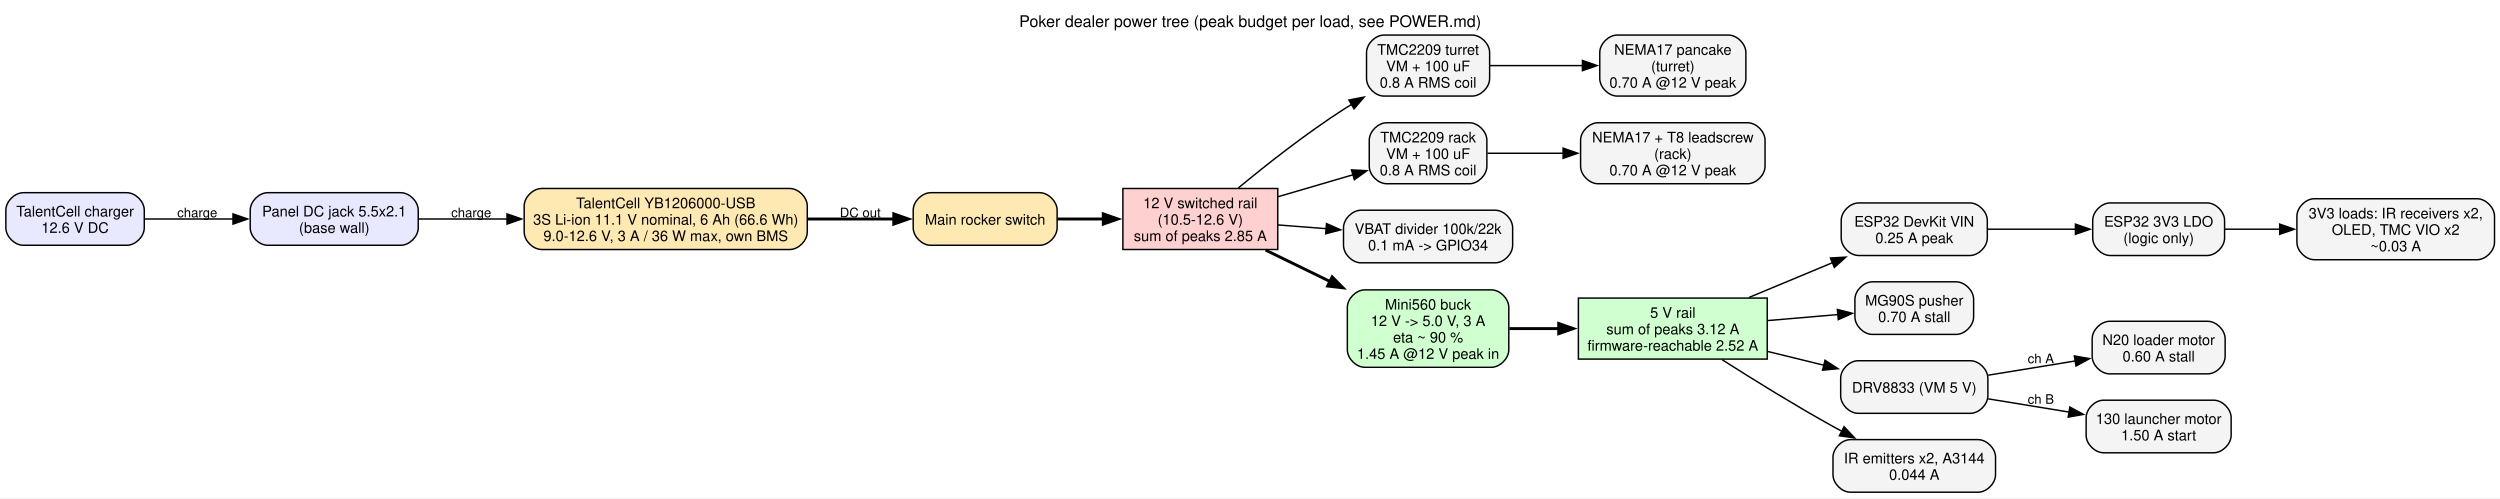
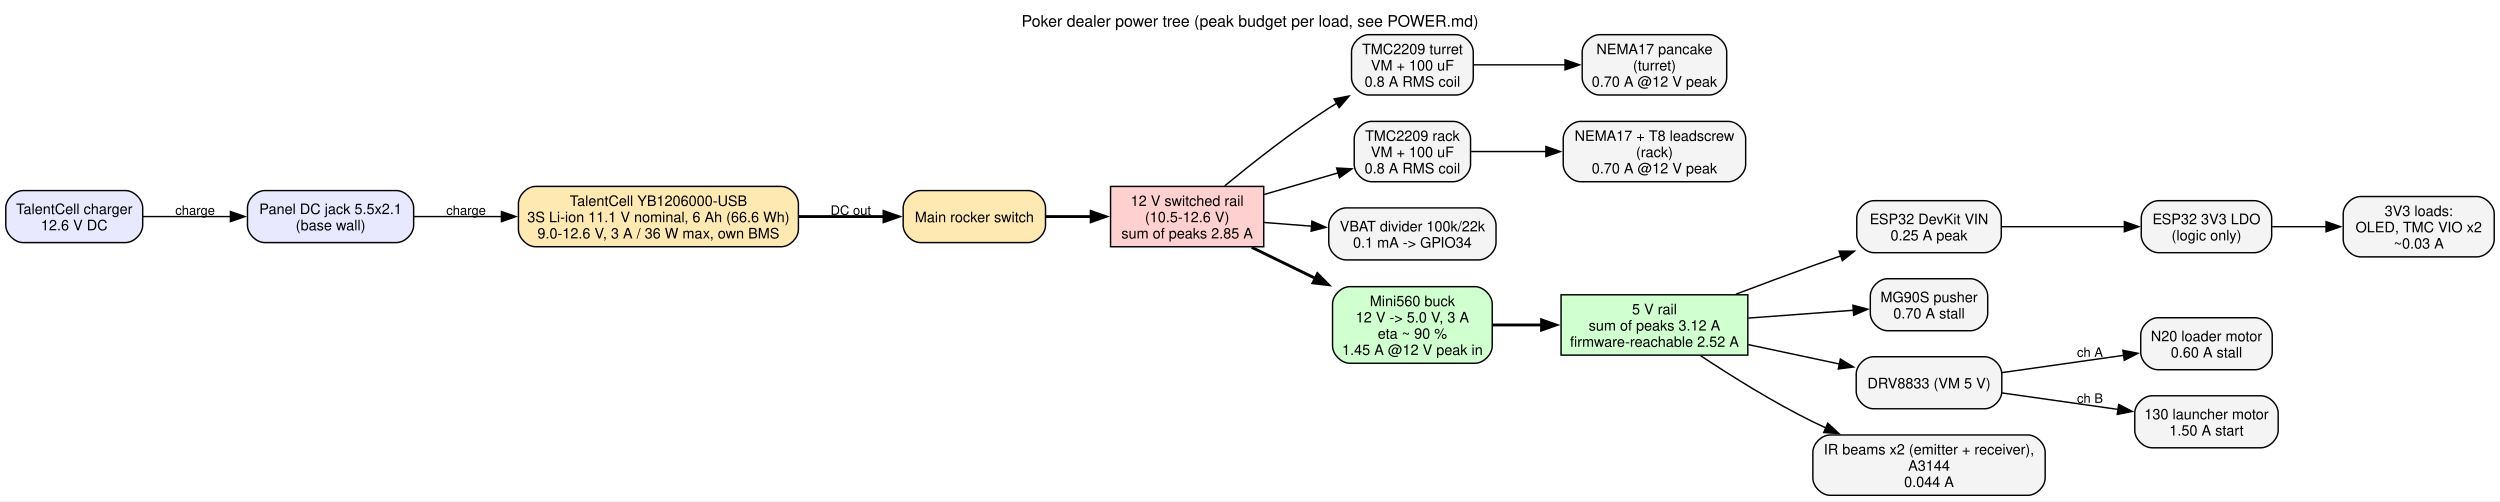
- <svg xmlns="http://www.w3.org/2000/svg" width="1711pt" height="341pt" viewBox="0.00 0.00 1711.00 341.00">
-   <g id="graph0" class="graph" transform="scale(1 1) rotate(0) translate(4 336.88)">
-     <polygon fill="white" stroke="none" points="-4,4 -4,-336.88 1707.25,-336.88 1707.25,4 -4,4" />
-     <text xml:space="preserve" text-anchor="middle" x="851.62" y="-318.43" font-family="Helvetica,sans-Serif" font-size="11.00">Poker dealer power tree (peak budget per load, see POWER.md)</text>
+ <svg xmlns="http://www.w3.org/2000/svg" width="1730pt" height="347pt" viewBox="0.00 0.00 1730.00 347.00">
+   <g id="graph0" class="graph" transform="scale(1 1) rotate(0) translate(4 342.75)">
+     <polygon fill="white" stroke="none" points="-4,4 -4,-342.75 1726,-342.75 1726,4 -4,4" />
+     <text xml:space="preserve" text-anchor="middle" x="861" y="-324.3" font-family="Helvetica,sans-Serif" font-size="11.00">Poker dealer power tree (peak budget per load, see POWER.md)</text>
    <g id="node1" class="node">
-       <path fill="#e8e8ff" stroke="black" d="M82.75,-205C82.75,-205 12,-205 12,-205 6,-205 0,-199 0,-193 0,-193 0,-181 0,-181 0,-175 6,-169 12,-169 12,-169 82.75,-169 82.75,-169 88.75,-169 94.75,-175 94.75,-181 94.75,-181 94.75,-193 94.75,-193 94.75,-199 88.75,-205 82.75,-205" />
-       <text xml:space="preserve" text-anchor="middle" x="47.38" y="-188.75" font-family="Helvetica,sans-Serif" font-size="10.00">TalentCell charger</text>
-       <text xml:space="preserve" text-anchor="middle" x="47.38" y="-177.5" font-family="Helvetica,sans-Serif" font-size="10.00">12.6 V DC</text>
+       <path fill="#e8e8ff" stroke="black" d="M82.75,-210.88C82.75,-210.88 12,-210.88 12,-210.88 6,-210.88 0,-204.88 0,-198.88 0,-198.88 0,-186.88 0,-186.88 0,-180.88 6,-174.88 12,-174.88 12,-174.88 82.75,-174.88 82.75,-174.88 88.75,-174.88 94.75,-180.88 94.75,-186.88 94.75,-186.88 94.75,-198.88 94.75,-198.88 94.75,-204.88 88.75,-210.88 82.75,-210.88" />
+       <text xml:space="preserve" text-anchor="middle" x="47.38" y="-194.62" font-family="Helvetica,sans-Serif" font-size="10.00">TalentCell charger</text>
+       <text xml:space="preserve" text-anchor="middle" x="47.38" y="-183.38" font-family="Helvetica,sans-Serif" font-size="10.00">12.6 V DC</text>
    </g>
    <g id="node2" class="node">
-       <path fill="#e8e8ff" stroke="black" d="M270.25,-205C270.25,-205 179.25,-205 179.25,-205 173.25,-205 167.25,-199 167.25,-193 167.25,-193 167.25,-181 167.25,-181 167.25,-175 173.25,-169 179.25,-169 179.25,-169 270.25,-169 270.25,-169 276.25,-169 282.25,-175 282.25,-181 282.25,-181 282.25,-193 282.25,-193 282.25,-199 276.25,-205 270.25,-205" />
-       <text xml:space="preserve" text-anchor="middle" x="224.75" y="-188.75" font-family="Helvetica,sans-Serif" font-size="10.00">Panel DC jack 5.5x2.1</text>
-       <text xml:space="preserve" text-anchor="middle" x="224.75" y="-177.5" font-family="Helvetica,sans-Serif" font-size="10.00">(base wall)</text>
+       <path fill="#e8e8ff" stroke="black" d="M270.25,-210.88C270.25,-210.88 179.25,-210.88 179.25,-210.88 173.25,-210.88 167.25,-204.88 167.25,-198.88 167.25,-198.88 167.25,-186.88 167.25,-186.88 167.25,-180.88 173.25,-174.88 179.25,-174.88 179.25,-174.88 270.25,-174.88 270.25,-174.88 276.25,-174.88 282.25,-180.88 282.25,-186.88 282.25,-186.88 282.25,-198.88 282.25,-198.88 282.25,-204.88 276.25,-210.88 270.25,-210.88" />
+       <text xml:space="preserve" text-anchor="middle" x="224.75" y="-194.62" font-family="Helvetica,sans-Serif" font-size="10.00">Panel DC jack 5.5x2.1</text>
+       <text xml:space="preserve" text-anchor="middle" x="224.75" y="-183.38" font-family="Helvetica,sans-Serif" font-size="10.00">(base wall)</text>
    </g>
    <g id="edge1" class="edge">
-       <path fill="none" stroke="black" d="M94.91,-187C113.49,-187 135.26,-187 155.56,-187" />
-       <polygon fill="black" stroke="black" points="155.46,-190.5 165.46,-187 155.46,-183.5 155.46,-190.5" />
-       <text xml:space="preserve" text-anchor="middle" x="131" y="-188.2" font-family="Helvetica,sans-Serif" font-size="9.00">charge</text>
+       <path fill="none" stroke="black" d="M94.91,-192.88C113.49,-192.88 135.26,-192.88 155.56,-192.88" />
+       <polygon fill="black" stroke="black" points="155.46,-196.38 165.46,-192.88 155.46,-189.38 155.46,-196.38" />
+       <text xml:space="preserve" text-anchor="middle" x="131" y="-194.07" font-family="Helvetica,sans-Serif" font-size="9.00">charge</text>
    </g>
    <g id="node3" class="node">
-       <path fill="#ffe9b3" stroke="black" d="M536.5,-207.88C536.5,-207.88 366.75,-207.88 366.75,-207.88 360.75,-207.88 354.75,-201.88 354.75,-195.88 354.75,-195.88 354.75,-178.12 354.75,-178.12 354.75,-172.12 360.75,-166.12 366.75,-166.12 366.75,-166.12 536.5,-166.12 536.5,-166.12 542.5,-166.12 548.5,-172.12 548.5,-178.12 548.5,-178.12 548.5,-195.88 548.5,-195.88 548.5,-201.88 542.5,-207.88 536.5,-207.88" />
-       <text xml:space="preserve" text-anchor="middle" x="451.62" y="-194.38" font-family="Helvetica,sans-Serif" font-size="10.00">TalentCell YB1206000-USB</text>
-       <text xml:space="preserve" text-anchor="middle" x="451.62" y="-183.12" font-family="Helvetica,sans-Serif" font-size="10.00">3S Li-ion 11.1 V nominal, 6 Ah (66.6 Wh)</text>
-       <text xml:space="preserve" text-anchor="middle" x="451.62" y="-171.88" font-family="Helvetica,sans-Serif" font-size="10.00">9.0-12.6 V, 3 A / 36 W max, own BMS</text>
+       <path fill="#ffe9b3" stroke="black" d="M536.5,-213.75C536.5,-213.75 366.75,-213.75 366.75,-213.75 360.75,-213.75 354.75,-207.75 354.75,-201.75 354.75,-201.75 354.75,-184 354.75,-184 354.75,-178 360.75,-172 366.75,-172 366.75,-172 536.5,-172 536.5,-172 542.5,-172 548.5,-178 548.5,-184 548.5,-184 548.5,-201.75 548.5,-201.75 548.5,-207.75 542.5,-213.75 536.5,-213.75" />
+       <text xml:space="preserve" text-anchor="middle" x="451.62" y="-200.25" font-family="Helvetica,sans-Serif" font-size="10.00">TalentCell YB1206000-USB</text>
+       <text xml:space="preserve" text-anchor="middle" x="451.62" y="-189" font-family="Helvetica,sans-Serif" font-size="10.00">3S Li-ion 11.1 V nominal, 6 Ah (66.6 Wh)</text>
+       <text xml:space="preserve" text-anchor="middle" x="451.62" y="-177.75" font-family="Helvetica,sans-Serif" font-size="10.00">9.0-12.6 V, 3 A / 36 W max, own BMS</text>
    </g>
    <g id="edge2" class="edge">
-       <path fill="none" stroke="black" d="M282.5,-187C301.02,-187 322.25,-187 343.25,-187" />
-       <polygon fill="black" stroke="black" points="343.01,-190.5 353.01,-187 343.01,-183.5 343.01,-190.5" />
-       <text xml:space="preserve" text-anchor="middle" x="318.5" y="-188.2" font-family="Helvetica,sans-Serif" font-size="9.00">charge</text>
+       <path fill="none" stroke="black" d="M282.5,-192.88C301.02,-192.88 322.25,-192.88 343.25,-192.88" />
+       <polygon fill="black" stroke="black" points="343.01,-196.38 353.01,-192.88 343.01,-189.38 343.01,-196.38" />
+       <text xml:space="preserve" text-anchor="middle" x="318.5" y="-194.07" font-family="Helvetica,sans-Serif" font-size="9.00">charge</text>
    </g>
    <g id="node4" class="node">
-       <path fill="#ffe9b3" stroke="black" d="M707.5,-205C707.5,-205 633,-205 633,-205 627,-205 621,-199 621,-193 621,-193 621,-181 621,-181 621,-175 627,-169 633,-169 633,-169 707.5,-169 707.5,-169 713.5,-169 719.5,-175 719.5,-181 719.5,-181 719.5,-193 719.5,-193 719.5,-199 713.5,-205 707.5,-205" />
-       <text xml:space="preserve" text-anchor="middle" x="670.25" y="-183.12" font-family="Helvetica,sans-Serif" font-size="10.00">Main rocker switch</text>
+       <path fill="#ffe9b3" stroke="black" d="M707.5,-210.88C707.5,-210.88 633,-210.88 633,-210.88 627,-210.88 621,-204.88 621,-198.88 621,-198.88 621,-186.88 621,-186.88 621,-180.88 627,-174.88 633,-174.88 633,-174.88 707.5,-174.88 707.5,-174.88 713.5,-174.88 719.5,-180.88 719.5,-186.88 719.5,-186.88 719.5,-198.88 719.5,-198.88 719.5,-204.88 713.5,-210.88 707.5,-210.88" />
+       <text xml:space="preserve" text-anchor="middle" x="670.25" y="-189" font-family="Helvetica,sans-Serif" font-size="10.00">Main rocker switch</text>
    </g>
    <g id="edge3" class="edge">
-       <path fill="none" stroke="black" stroke-width="2" d="M548.9,-187C568.91,-187 589.46,-187 607.8,-187" />
-       <polygon fill="black" stroke="black" stroke-width="2" points="607.7,-190.5 617.7,-187 607.7,-183.5 607.7,-190.5" />
-       <text xml:space="preserve" text-anchor="middle" x="584.75" y="-188.2" font-family="Helvetica,sans-Serif" font-size="9.00">DC out</text>
+       <path fill="none" stroke="black" stroke-width="2" d="M548.9,-192.88C568.91,-192.88 589.46,-192.88 607.8,-192.88" />
+       <polygon fill="black" stroke="black" stroke-width="2" points="607.7,-196.38 617.7,-192.88 607.7,-189.38 607.7,-196.38" />
+       <text xml:space="preserve" text-anchor="middle" x="584.75" y="-194.07" font-family="Helvetica,sans-Serif" font-size="9.00">DC out</text>
    </g>
    <g id="node5" class="node">
-       <polygon fill="#ffd0d0" stroke="black" points="870.5,-207.88 764.5,-207.88 764.5,-166.12 870.5,-166.12 870.5,-207.88" />
-       <text xml:space="preserve" text-anchor="middle" x="817.5" y="-194.38" font-family="Helvetica,sans-Serif" font-size="10.00">12 V switched rail</text>
-       <text xml:space="preserve" text-anchor="middle" x="817.5" y="-183.12" font-family="Helvetica,sans-Serif" font-size="10.00">(10.5-12.6 V)</text>
-       <text xml:space="preserve" text-anchor="middle" x="817.5" y="-171.88" font-family="Helvetica,sans-Serif" font-size="10.00">sum of peaks 2.85 A</text>
+       <polygon fill="#ffd0d0" stroke="black" points="870.5,-213.75 764.5,-213.75 764.5,-172 870.5,-172 870.5,-213.75" />
+       <text xml:space="preserve" text-anchor="middle" x="817.5" y="-200.25" font-family="Helvetica,sans-Serif" font-size="10.00">12 V switched rail</text>
+       <text xml:space="preserve" text-anchor="middle" x="817.5" y="-189" font-family="Helvetica,sans-Serif" font-size="10.00">(10.5-12.6 V)</text>
+       <text xml:space="preserve" text-anchor="middle" x="817.5" y="-177.75" font-family="Helvetica,sans-Serif" font-size="10.00">sum of peaks 2.85 A</text>
    </g>
    <g id="edge4" class="edge">
-       <path fill="none" stroke="black" stroke-width="2" d="M719.62,-187C729.77,-187 740.63,-187 751.28,-187" />
-       <polygon fill="black" stroke="black" stroke-width="2" points="751.07,-190.5 761.07,-187 751.07,-183.5 751.07,-190.5" />
+       <path fill="none" stroke="black" stroke-width="2" d="M719.62,-192.88C729.77,-192.88 740.63,-192.88 751.28,-192.88" />
+       <polygon fill="black" stroke="black" stroke-width="2" points="751.07,-196.38 761.07,-192.88 751.07,-189.38 751.07,-196.38" />
    </g>
    <g id="node6" class="node">
-       <path fill="#f4f4f4" stroke="black" d="M1003.5,-312.88C1003.5,-312.88 943.25,-312.88 943.25,-312.88 937.25,-312.88 931.25,-306.88 931.25,-300.88 931.25,-300.88 931.25,-283.12 931.25,-283.12 931.25,-277.12 937.25,-271.12 943.25,-271.12 943.25,-271.12 1003.5,-271.12 1003.5,-271.12 1009.5,-271.12 1015.5,-277.12 1015.5,-283.12 1015.5,-283.12 1015.5,-300.88 1015.5,-300.88 1015.5,-306.88 1009.5,-312.88 1003.5,-312.88" />
-       <text xml:space="preserve" text-anchor="middle" x="973.38" y="-299.38" font-family="Helvetica,sans-Serif" font-size="10.00">TMC2209 turret</text>
-       <text xml:space="preserve" text-anchor="middle" x="973.38" y="-288.12" font-family="Helvetica,sans-Serif" font-size="10.00">VM + 100 uF</text>
-       <text xml:space="preserve" text-anchor="middle" x="973.38" y="-276.88" font-family="Helvetica,sans-Serif" font-size="10.00">0.8 A RMS coil</text>
+       <path fill="#f4f4f4" stroke="black" d="M1003.5,-318.75C1003.5,-318.75 943.25,-318.75 943.25,-318.75 937.25,-318.75 931.25,-312.75 931.25,-306.75 931.25,-306.75 931.25,-289 931.25,-289 931.25,-283 937.25,-277 943.25,-277 943.25,-277 1003.5,-277 1003.5,-277 1009.5,-277 1015.5,-283 1015.5,-289 1015.5,-289 1015.5,-306.75 1015.5,-306.75 1015.5,-312.75 1009.5,-318.75 1003.5,-318.75" />
+       <text xml:space="preserve" text-anchor="middle" x="973.38" y="-305.25" font-family="Helvetica,sans-Serif" font-size="10.00">TMC2209 turret</text>
+       <text xml:space="preserve" text-anchor="middle" x="973.38" y="-294" font-family="Helvetica,sans-Serif" font-size="10.00">VM + 100 uF</text>
+       <text xml:space="preserve" text-anchor="middle" x="973.38" y="-282.75" font-family="Helvetica,sans-Serif" font-size="10.00">0.8 A RMS coil</text>
    </g>
    <g id="edge5" class="edge">
-       <path fill="none" stroke="black" d="M843.55,-208.31C862.63,-224.06 889.9,-245.53 915.5,-262 917.33,-263.18 919.21,-264.35 921.13,-265.51" />
-       <polygon fill="black" stroke="black" points="919.18,-268.43 929.58,-270.43 922.7,-262.38 919.18,-268.43" />
+       <path fill="none" stroke="black" d="M843.55,-214.19C862.63,-229.93 889.9,-251.4 915.5,-267.88 917.33,-269.05 919.21,-270.23 921.13,-271.39" />
+       <polygon fill="black" stroke="black" points="919.18,-274.3 929.58,-276.31 922.7,-268.25 919.18,-274.3" />
    </g>
    <g id="node7" class="node">
-       <path fill="#f4f4f4" stroke="black" d="M1001.62,-252.88C1001.62,-252.88 945.12,-252.88 945.12,-252.88 939.12,-252.88 933.12,-246.88 933.12,-240.88 933.12,-240.88 933.12,-223.12 933.12,-223.12 933.12,-217.12 939.12,-211.12 945.12,-211.12 945.12,-211.12 1001.62,-211.12 1001.62,-211.12 1007.62,-211.12 1013.62,-217.12 1013.62,-223.12 1013.62,-223.12 1013.62,-240.88 1013.62,-240.88 1013.62,-246.88 1007.62,-252.88 1001.62,-252.88" />
-       <text xml:space="preserve" text-anchor="middle" x="973.38" y="-239.38" font-family="Helvetica,sans-Serif" font-size="10.00">TMC2209 rack</text>
-       <text xml:space="preserve" text-anchor="middle" x="973.38" y="-228.12" font-family="Helvetica,sans-Serif" font-size="10.00">VM + 100 uF</text>
-       <text xml:space="preserve" text-anchor="middle" x="973.38" y="-216.88" font-family="Helvetica,sans-Serif" font-size="10.00">0.8 A RMS coil</text>
+       <path fill="#f4f4f4" stroke="black" d="M1001.62,-258.75C1001.62,-258.75 945.12,-258.75 945.12,-258.75 939.12,-258.75 933.12,-252.75 933.12,-246.75 933.12,-246.75 933.12,-229 933.12,-229 933.12,-223 939.12,-217 945.12,-217 945.12,-217 1001.62,-217 1001.62,-217 1007.62,-217 1013.62,-223 1013.62,-229 1013.62,-229 1013.62,-246.75 1013.62,-246.75 1013.62,-252.75 1007.62,-258.75 1001.62,-258.75" />
+       <text xml:space="preserve" text-anchor="middle" x="973.38" y="-245.25" font-family="Helvetica,sans-Serif" font-size="10.00">TMC2209 rack</text>
+       <text xml:space="preserve" text-anchor="middle" x="973.38" y="-234" font-family="Helvetica,sans-Serif" font-size="10.00">VM + 100 uF</text>
+       <text xml:space="preserve" text-anchor="middle" x="973.38" y="-222.75" font-family="Helvetica,sans-Serif" font-size="10.00">0.8 A RMS coil</text>
    </g>
    <g id="edge6" class="edge">
-       <path fill="none" stroke="black" d="M870.6,-202.23C887.33,-207.13 905.82,-212.54 922.4,-217.39" />
-       <polygon fill="black" stroke="black" points="920.95,-220.61 931.53,-220.06 922.92,-213.89 920.95,-220.61" />
+       <path fill="none" stroke="black" d="M870.6,-208.11C887.33,-213 905.82,-218.41 922.4,-223.26" />
+       <polygon fill="black" stroke="black" points="920.95,-226.48 931.53,-225.93 922.92,-219.76 920.95,-226.48" />
    </g>
    <g id="node10" class="node">
-       <path fill="#f4f4f4" stroke="black" d="M1019.25,-193C1019.25,-193 927.5,-193 927.5,-193 921.5,-193 915.5,-187 915.5,-181 915.5,-181 915.5,-169 915.5,-169 915.5,-163 921.5,-157 927.5,-157 927.5,-157 1019.25,-157 1019.25,-157 1025.25,-157 1031.25,-163 1031.25,-169 1031.25,-169 1031.25,-181 1031.25,-181 1031.25,-187 1025.25,-193 1019.25,-193" />
-       <text xml:space="preserve" text-anchor="middle" x="973.38" y="-176.75" font-family="Helvetica,sans-Serif" font-size="10.00">VBAT divider 100k/22k</text>
-       <text xml:space="preserve" text-anchor="middle" x="973.38" y="-165.5" font-family="Helvetica,sans-Serif" font-size="10.00">0.1 mA -&gt; GPIO34</text>
+       <path fill="#f4f4f4" stroke="black" d="M1019.25,-198.88C1019.25,-198.88 927.5,-198.88 927.5,-198.88 921.5,-198.88 915.5,-192.88 915.5,-186.88 915.5,-186.88 915.5,-174.88 915.5,-174.88 915.5,-168.88 921.5,-162.88 927.5,-162.88 927.5,-162.88 1019.25,-162.88 1019.25,-162.88 1025.25,-162.88 1031.25,-168.88 1031.25,-174.88 1031.25,-174.88 1031.25,-186.88 1031.25,-186.88 1031.25,-192.88 1025.25,-198.88 1019.25,-198.88" />
+       <text xml:space="preserve" text-anchor="middle" x="973.38" y="-182.62" font-family="Helvetica,sans-Serif" font-size="10.00">VBAT divider 100k/22k</text>
+       <text xml:space="preserve" text-anchor="middle" x="973.38" y="-171.38" font-family="Helvetica,sans-Serif" font-size="10.00">0.1 mA -&gt; GPIO34</text>
    </g>
    <g id="edge7" class="edge">
-       <path fill="none" stroke="black" d="M870.6,-182.94C881.21,-182.11 892.53,-181.23 903.62,-180.36" />
-       <polygon fill="black" stroke="black" points="903.84,-183.86 913.54,-179.59 903.3,-176.88 903.84,-183.86" />
+       <path fill="none" stroke="black" d="M870.6,-188.81C881.21,-187.98 892.53,-187.1 903.62,-186.24" />
+       <polygon fill="black" stroke="black" points="903.84,-189.73 913.54,-185.46 903.3,-182.75 903.84,-189.73" />
    </g>
    <g id="node11" class="node">
-       <path fill="#d0ffd0" stroke="black" d="M1016.62,-138.5C1016.62,-138.5 930.12,-138.5 930.12,-138.5 924.12,-138.5 918.12,-132.5 918.12,-126.5 918.12,-126.5 918.12,-97.5 918.12,-97.5 918.12,-91.5 924.12,-85.5 930.12,-85.5 930.12,-85.5 1016.62,-85.5 1016.62,-85.5 1022.62,-85.5 1028.62,-91.5 1028.62,-97.5 1028.62,-97.5 1028.62,-126.5 1028.62,-126.5 1028.62,-132.5 1022.62,-138.5 1016.62,-138.5" />
-       <text xml:space="preserve" text-anchor="middle" x="973.38" y="-125" font-family="Helvetica,sans-Serif" font-size="10.00">Mini560 buck</text>
-       <text xml:space="preserve" text-anchor="middle" x="973.38" y="-113.75" font-family="Helvetica,sans-Serif" font-size="10.00">12 V -&gt; 5.0 V, 3 A</text>
-       <text xml:space="preserve" text-anchor="middle" x="973.38" y="-102.5" font-family="Helvetica,sans-Serif" font-size="10.00">eta ~ 90 %</text>
-       <text xml:space="preserve" text-anchor="middle" x="973.38" y="-91.25" font-family="Helvetica,sans-Serif" font-size="10.00">1.45 A @12 V peak in</text>
+       <path fill="#d0ffd0" stroke="black" d="M1016.62,-144.38C1016.62,-144.38 930.12,-144.38 930.12,-144.38 924.12,-144.38 918.12,-138.38 918.12,-132.38 918.12,-132.38 918.12,-103.38 918.12,-103.38 918.12,-97.38 924.12,-91.38 930.12,-91.38 930.12,-91.38 1016.62,-91.38 1016.62,-91.38 1022.62,-91.38 1028.62,-97.38 1028.62,-103.38 1028.62,-103.38 1028.62,-132.38 1028.62,-132.38 1028.62,-138.38 1022.62,-144.38 1016.62,-144.38" />
+       <text xml:space="preserve" text-anchor="middle" x="973.38" y="-130.88" font-family="Helvetica,sans-Serif" font-size="10.00">Mini560 buck</text>
+       <text xml:space="preserve" text-anchor="middle" x="973.38" y="-119.62" font-family="Helvetica,sans-Serif" font-size="10.00">12 V -&gt; 5.0 V, 3 A</text>
+       <text xml:space="preserve" text-anchor="middle" x="973.38" y="-108.38" font-family="Helvetica,sans-Serif" font-size="10.00">eta ~ 90 %</text>
+       <text xml:space="preserve" text-anchor="middle" x="973.38" y="-97.12" font-family="Helvetica,sans-Serif" font-size="10.00">1.45 A @12 V peak in</text>
    </g>
    <g id="edge8" class="edge">
-       <path fill="none" stroke="black" stroke-width="2" d="M862.18,-165.71C875.99,-158.98 891.57,-151.39 906.57,-144.08" />
-       <polygon fill="black" stroke="black" stroke-width="2" points="907.71,-147.41 915.16,-139.89 904.64,-141.12 907.71,-147.41" />
+       <path fill="none" stroke="black" stroke-width="2" d="M862.18,-171.58C875.99,-164.85 891.57,-157.26 906.57,-149.95" />
+       <polygon fill="black" stroke="black" stroke-width="2" points="907.71,-153.29 915.16,-145.76 904.64,-147 907.71,-153.29" />
    </g>
    <g id="node8" class="node">
-       <path fill="#f4f4f4" stroke="black" d="M1178.88,-312.88C1178.88,-312.88 1102.88,-312.88 1102.88,-312.88 1096.88,-312.88 1090.88,-306.88 1090.88,-300.88 1090.88,-300.88 1090.88,-283.12 1090.88,-283.12 1090.88,-277.12 1096.88,-271.12 1102.88,-271.12 1102.88,-271.12 1178.88,-271.12 1178.88,-271.12 1184.88,-271.12 1190.88,-277.12 1190.88,-283.12 1190.88,-283.12 1190.88,-300.88 1190.88,-300.88 1190.88,-306.88 1184.88,-312.88 1178.88,-312.88" />
-       <text xml:space="preserve" text-anchor="middle" x="1140.88" y="-299.38" font-family="Helvetica,sans-Serif" font-size="10.00">NEMA17 pancake</text>
-       <text xml:space="preserve" text-anchor="middle" x="1140.88" y="-288.12" font-family="Helvetica,sans-Serif" font-size="10.00">(turret)</text>
-       <text xml:space="preserve" text-anchor="middle" x="1140.88" y="-276.88" font-family="Helvetica,sans-Serif" font-size="10.00">0.70 A @12 V peak</text>
+       <path fill="#f4f4f4" stroke="black" d="M1178.88,-318.75C1178.88,-318.75 1102.88,-318.75 1102.88,-318.75 1096.88,-318.75 1090.88,-312.75 1090.88,-306.75 1090.88,-306.75 1090.88,-289 1090.88,-289 1090.88,-283 1096.88,-277 1102.88,-277 1102.88,-277 1178.88,-277 1178.88,-277 1184.88,-277 1190.88,-283 1190.88,-289 1190.88,-289 1190.88,-306.75 1190.88,-306.75 1190.88,-312.75 1184.88,-318.75 1178.88,-318.75" />
+       <text xml:space="preserve" text-anchor="middle" x="1140.88" y="-305.25" font-family="Helvetica,sans-Serif" font-size="10.00">NEMA17 pancake</text>
+       <text xml:space="preserve" text-anchor="middle" x="1140.88" y="-294" font-family="Helvetica,sans-Serif" font-size="10.00">(turret)</text>
+       <text xml:space="preserve" text-anchor="middle" x="1140.88" y="-282.75" font-family="Helvetica,sans-Serif" font-size="10.00">0.70 A @12 V peak</text>
    </g>
    <g id="edge9" class="edge">
-       <path fill="none" stroke="black" d="M1015.71,-292C1034.86,-292 1057.99,-292 1079.07,-292" />
-       <polygon fill="black" stroke="black" points="1079.02,-295.5 1089.02,-292 1079.02,-288.5 1079.02,-295.5" />
+       <path fill="none" stroke="black" d="M1015.71,-297.88C1034.86,-297.88 1057.99,-297.88 1079.07,-297.88" />
+       <polygon fill="black" stroke="black" points="1079.02,-301.38 1089.02,-297.88 1079.02,-294.38 1079.02,-301.38" />
    </g>
    <g id="node9" class="node">
-       <path fill="#f4f4f4" stroke="black" d="M1192,-252.88C1192,-252.88 1089.75,-252.88 1089.75,-252.88 1083.75,-252.88 1077.75,-246.88 1077.75,-240.88 1077.75,-240.88 1077.75,-223.12 1077.75,-223.12 1077.75,-217.12 1083.75,-211.12 1089.75,-211.12 1089.75,-211.12 1192,-211.12 1192,-211.12 1198,-211.12 1204,-217.12 1204,-223.12 1204,-223.12 1204,-240.88 1204,-240.88 1204,-246.88 1198,-252.88 1192,-252.88" />
-       <text xml:space="preserve" text-anchor="middle" x="1140.88" y="-239.38" font-family="Helvetica,sans-Serif" font-size="10.00">NEMA17 + T8 leadscrew</text>
-       <text xml:space="preserve" text-anchor="middle" x="1140.88" y="-228.12" font-family="Helvetica,sans-Serif" font-size="10.00">(rack)</text>
-       <text xml:space="preserve" text-anchor="middle" x="1140.88" y="-216.88" font-family="Helvetica,sans-Serif" font-size="10.00">0.70 A @12 V peak</text>
+       <path fill="#f4f4f4" stroke="black" d="M1192,-258.75C1192,-258.75 1089.75,-258.75 1089.75,-258.75 1083.75,-258.75 1077.75,-252.75 1077.75,-246.75 1077.75,-246.75 1077.75,-229 1077.75,-229 1077.75,-223 1083.75,-217 1089.75,-217 1089.75,-217 1192,-217 1192,-217 1198,-217 1204,-223 1204,-229 1204,-229 1204,-246.75 1204,-246.75 1204,-252.75 1198,-258.75 1192,-258.75" />
+       <text xml:space="preserve" text-anchor="middle" x="1140.88" y="-245.25" font-family="Helvetica,sans-Serif" font-size="10.00">NEMA17 + T8 leadscrew</text>
+       <text xml:space="preserve" text-anchor="middle" x="1140.88" y="-234" font-family="Helvetica,sans-Serif" font-size="10.00">(rack)</text>
+       <text xml:space="preserve" text-anchor="middle" x="1140.88" y="-222.75" font-family="Helvetica,sans-Serif" font-size="10.00">0.70 A @12 V peak</text>
    </g>
    <g id="edge10" class="edge">
-       <path fill="none" stroke="black" d="M1014.02,-232C1029.62,-232 1048.07,-232 1065.95,-232" />
-       <polygon fill="black" stroke="black" points="1065.78,-235.5 1075.78,-232 1065.78,-228.5 1065.78,-235.5" />
+       <path fill="none" stroke="black" d="M1014.02,-237.88C1029.62,-237.88 1048.07,-237.88 1065.95,-237.88" />
+       <polygon fill="black" stroke="black" points="1065.78,-241.38 1075.78,-237.88 1065.78,-234.38 1065.78,-241.38" />
    </g>
    <g id="node12" class="node">
-       <polygon fill="#d0ffd0" stroke="black" points="1205.5,-132.88 1076.25,-132.88 1076.25,-91.12 1205.5,-91.12 1205.5,-132.88" />
-       <text xml:space="preserve" text-anchor="middle" x="1140.88" y="-119.38" font-family="Helvetica,sans-Serif" font-size="10.00">5 V rail</text>
-       <text xml:space="preserve" text-anchor="middle" x="1140.88" y="-108.12" font-family="Helvetica,sans-Serif" font-size="10.00">sum of peaks 3.12 A</text>
-       <text xml:space="preserve" text-anchor="middle" x="1140.88" y="-96.88" font-family="Helvetica,sans-Serif" font-size="10.00">firmware-reachable 2.52 A</text>
+       <polygon fill="#d0ffd0" stroke="black" points="1205.5,-138.75 1076.25,-138.75 1076.25,-97 1205.5,-97 1205.5,-138.75" />
+       <text xml:space="preserve" text-anchor="middle" x="1140.88" y="-125.25" font-family="Helvetica,sans-Serif" font-size="10.00">5 V rail</text>
+       <text xml:space="preserve" text-anchor="middle" x="1140.88" y="-114" font-family="Helvetica,sans-Serif" font-size="10.00">sum of peaks 3.12 A</text>
+       <text xml:space="preserve" text-anchor="middle" x="1140.88" y="-102.75" font-family="Helvetica,sans-Serif" font-size="10.00">firmware-reachable 2.52 A</text>
    </g>
    <g id="edge11" class="edge">
-       <path fill="none" stroke="black" stroke-width="2" d="M1029.02,-112C1039.9,-112 1051.51,-112 1062.97,-112" />
-       <polygon fill="black" stroke="black" stroke-width="2" points="1062.78,-115.5 1072.78,-112 1062.78,-108.5 1062.78,-115.5" />
+       <path fill="none" stroke="black" stroke-width="2" d="M1029.02,-117.88C1039.9,-117.88 1051.51,-117.88 1062.97,-117.88" />
+       <polygon fill="black" stroke="black" stroke-width="2" points="1062.78,-121.38 1072.78,-117.88 1062.78,-114.38 1062.78,-121.38" />
    </g>
    <g id="node13" class="node">
-       <path fill="#f4f4f4" stroke="black" d="M1344.12,-198C1344.12,-198 1268.12,-198 1268.12,-198 1262.12,-198 1256.12,-192 1256.12,-186 1256.12,-186 1256.12,-174 1256.12,-174 1256.12,-168 1262.12,-162 1268.12,-162 1268.12,-162 1344.12,-162 1344.12,-162 1350.12,-162 1356.12,-168 1356.12,-174 1356.12,-174 1356.12,-186 1356.12,-186 1356.12,-192 1350.12,-198 1344.12,-198" />
-       <text xml:space="preserve" text-anchor="middle" x="1306.12" y="-181.75" font-family="Helvetica,sans-Serif" font-size="10.00">ESP32 DevKit VIN</text>
-       <text xml:space="preserve" text-anchor="middle" x="1306.12" y="-170.5" font-family="Helvetica,sans-Serif" font-size="10.00">0.25 A peak</text>
+       <path fill="#f4f4f4" stroke="black" d="M1368.88,-203.88C1368.88,-203.88 1292.88,-203.88 1292.88,-203.88 1286.88,-203.88 1280.88,-197.88 1280.88,-191.88 1280.88,-191.88 1280.88,-179.88 1280.88,-179.88 1280.88,-173.88 1286.88,-167.88 1292.88,-167.88 1292.88,-167.88 1368.88,-167.88 1368.88,-167.88 1374.88,-167.88 1380.88,-173.88 1380.88,-179.88 1380.88,-179.88 1380.88,-191.88 1380.88,-191.88 1380.88,-197.88 1374.88,-203.88 1368.88,-203.88" />
+       <text xml:space="preserve" text-anchor="middle" x="1330.88" y="-187.62" font-family="Helvetica,sans-Serif" font-size="10.00">ESP32 DevKit VIN</text>
+       <text xml:space="preserve" text-anchor="middle" x="1330.88" y="-176.38" font-family="Helvetica,sans-Serif" font-size="10.00">0.25 A peak</text>
    </g>
    <g id="edge12" class="edge">
-       <path fill="none" stroke="black" d="M1193.08,-133.33C1211.22,-140.88 1231.69,-149.41 1250.12,-157.09" />
-       <polygon fill="black" stroke="black" points="1248.74,-160.3 1259.31,-160.92 1251.43,-153.84 1248.74,-160.3" />
+       <path fill="none" stroke="black" d="M1197.28,-139.19C1214.31,-145.63 1233.14,-152.65 1250.5,-158.88 1256.88,-161.16 1263.57,-163.52 1270.25,-165.83" />
+       <polygon fill="black" stroke="black" points="1268.64,-168.98 1279.24,-168.93 1270.92,-162.36 1268.64,-168.98" />
    </g>
    <g id="node16" class="node">
-       <path fill="#f4f4f4" stroke="black" d="M1334.75,-144C1334.75,-144 1277.5,-144 1277.5,-144 1271.5,-144 1265.5,-138 1265.5,-132 1265.5,-132 1265.5,-120 1265.5,-120 1265.5,-114 1271.5,-108 1277.5,-108 1277.5,-108 1334.75,-108 1334.75,-108 1340.75,-108 1346.75,-114 1346.75,-120 1346.75,-120 1346.75,-132 1346.75,-132 1346.75,-138 1340.75,-144 1334.75,-144" />
-       <text xml:space="preserve" text-anchor="middle" x="1306.12" y="-127.75" font-family="Helvetica,sans-Serif" font-size="10.00">MG90S pusher</text>
-       <text xml:space="preserve" text-anchor="middle" x="1306.12" y="-116.5" font-family="Helvetica,sans-Serif" font-size="10.00">0.70 A stall</text>
+       <path fill="#f4f4f4" stroke="black" d="M1359.5,-149.88C1359.5,-149.88 1302.25,-149.88 1302.25,-149.88 1296.25,-149.88 1290.25,-143.88 1290.25,-137.88 1290.25,-137.88 1290.25,-125.88 1290.25,-125.88 1290.25,-119.88 1296.25,-113.88 1302.25,-113.88 1302.25,-113.88 1359.5,-113.88 1359.5,-113.88 1365.5,-113.88 1371.5,-119.88 1371.5,-125.88 1371.5,-125.88 1371.5,-137.88 1371.5,-137.88 1371.5,-143.88 1365.5,-149.88 1359.5,-149.88" />
+       <text xml:space="preserve" text-anchor="middle" x="1330.88" y="-133.62" font-family="Helvetica,sans-Serif" font-size="10.00">MG90S pusher</text>
+       <text xml:space="preserve" text-anchor="middle" x="1330.88" y="-122.38" font-family="Helvetica,sans-Serif" font-size="10.00">0.70 A stall</text>
    </g>
    <g id="edge15" class="edge">
-       <path fill="none" stroke="black" d="M1205.93,-117.49C1221.87,-118.86 1238.76,-120.31 1253.99,-121.61" />
-       <polygon fill="black" stroke="black" points="1253.5,-125.09 1263.76,-122.45 1254.1,-118.11 1253.5,-125.09" />
+       <path fill="none" stroke="black" d="M1205.79,-122.63C1229.54,-124.4 1256.15,-126.38 1278.62,-128.06" />
+       <polygon fill="black" stroke="black" points="1278.22,-131.54 1288.45,-128.79 1278.74,-124.56 1278.22,-131.54" />
    </g>
    <g id="node17" class="node">
-       <path fill="#f4f4f4" stroke="black" d="M1344.5,-90C1344.5,-90 1267.75,-90 1267.75,-90 1261.75,-90 1255.75,-84 1255.75,-78 1255.75,-78 1255.75,-66 1255.75,-66 1255.75,-60 1261.75,-54 1267.75,-54 1267.75,-54 1344.5,-54 1344.5,-54 1350.5,-54 1356.5,-60 1356.5,-66 1356.5,-66 1356.5,-78 1356.5,-78 1356.5,-84 1350.5,-90 1344.5,-90" />
-       <text xml:space="preserve" text-anchor="middle" x="1306.12" y="-68.12" font-family="Helvetica,sans-Serif" font-size="10.00">DRV8833 (VM 5 V)</text>
+       <path fill="#f4f4f4" stroke="black" d="M1369.25,-95.88C1369.25,-95.88 1292.5,-95.88 1292.5,-95.88 1286.5,-95.88 1280.5,-89.88 1280.5,-83.88 1280.5,-83.88 1280.5,-71.88 1280.5,-71.88 1280.5,-65.88 1286.5,-59.88 1292.5,-59.88 1292.5,-59.88 1369.25,-59.88 1369.25,-59.88 1375.25,-59.88 1381.25,-65.88 1381.25,-71.88 1381.25,-71.88 1381.25,-83.88 1381.25,-83.88 1381.25,-89.88 1375.25,-95.88 1369.25,-95.88" />
+       <text xml:space="preserve" text-anchor="middle" x="1330.88" y="-74" font-family="Helvetica,sans-Serif" font-size="10.00">DRV8833 (VM 5 V)</text>
    </g>
    <g id="edge16" class="edge">
-       <path fill="none" stroke="black" d="M1205.93,-96.31C1218.64,-93.19 1231.95,-89.93 1244.54,-86.84" />
-       <polygon fill="black" stroke="black" points="1245.04,-90.33 1253.92,-84.55 1243.37,-83.53 1245.04,-90.33" />
+       <path fill="none" stroke="black" d="M1205.79,-104.28C1226.17,-99.94 1248.66,-95.15 1268.84,-90.86" />
+       <polygon fill="black" stroke="black" points="1269.56,-94.29 1278.61,-88.78 1268.1,-87.44 1269.56,-94.29" />
    </g>
    <g id="node20" class="node">
-       <path fill="#f4f4f4" stroke="black" d="M1349.75,-36C1349.75,-36 1262.5,-36 1262.5,-36 1256.5,-36 1250.5,-30 1250.5,-24 1250.5,-24 1250.5,-12 1250.5,-12 1250.5,-6 1256.5,0 1262.5,0 1262.5,0 1349.75,0 1349.75,0 1355.75,0 1361.75,-6 1361.75,-12 1361.75,-12 1361.75,-24 1361.75,-24 1361.75,-30 1355.75,-36 1349.75,-36" />
-       <text xml:space="preserve" text-anchor="middle" x="1306.12" y="-19.75" font-family="Helvetica,sans-Serif" font-size="10.00">IR emitters x2, A3144</text>
-       <text xml:space="preserve" text-anchor="middle" x="1306.12" y="-8.5" font-family="Helvetica,sans-Serif" font-size="10.00">0.044 A</text>
+       <path fill="#f4f4f4" stroke="black" d="M1399.25,-41.75C1399.25,-41.75 1262.5,-41.75 1262.5,-41.75 1256.5,-41.75 1250.5,-35.75 1250.5,-29.75 1250.5,-29.75 1250.5,-12 1250.5,-12 1250.5,-6 1256.5,0 1262.5,0 1262.5,0 1399.25,0 1399.25,0 1405.25,0 1411.25,-6 1411.25,-12 1411.25,-12 1411.25,-29.75 1411.25,-29.75 1411.25,-35.75 1405.25,-41.75 1399.25,-41.75" />
+       <text xml:space="preserve" text-anchor="middle" x="1330.88" y="-28.25" font-family="Helvetica,sans-Serif" font-size="10.00">IR beams x2 (emitter + receiver),</text>
+       <text xml:space="preserve" text-anchor="middle" x="1330.88" y="-17" font-family="Helvetica,sans-Serif" font-size="10.00">A3144</text>
+       <text xml:space="preserve" text-anchor="middle" x="1330.88" y="-5.75" font-family="Helvetica,sans-Serif" font-size="10.00">0.044 A</text>
    </g>
    <g id="edge17" class="edge">
-       <path fill="none" stroke="black" d="M1174.68,-90.66C1195.98,-77.07 1224.53,-59.39 1250.5,-45 1252.52,-43.88 1254.6,-42.75 1256.71,-41.63" />
-       <polygon fill="black" stroke="black" points="1258.09,-44.85 1265.34,-37.13 1254.86,-38.65 1258.09,-44.85" />
+       <path fill="none" stroke="black" d="M1172.81,-96.59C1194.07,-82.52 1223.26,-64.27 1250.5,-50.88 1253.41,-49.44 1256.41,-48.03 1259.46,-46.66" />
+       <polygon fill="black" stroke="black" points="1260.8,-49.89 1268.58,-42.71 1258.01,-43.47 1260.8,-49.89" />
    </g>
    <g id="node14" class="node">
-       <path fill="#f4f4f4" stroke="black" d="M1506.5,-198C1506.5,-198 1440.25,-198 1440.25,-198 1434.25,-198 1428.25,-192 1428.25,-186 1428.25,-186 1428.25,-174 1428.25,-174 1428.25,-168 1434.25,-162 1440.25,-162 1440.25,-162 1506.5,-162 1506.5,-162 1512.5,-162 1518.5,-168 1518.5,-174 1518.5,-174 1518.5,-186 1518.5,-186 1518.5,-192 1512.5,-198 1506.5,-198" />
-       <text xml:space="preserve" text-anchor="middle" x="1473.38" y="-181.75" font-family="Helvetica,sans-Serif" font-size="10.00">ESP32 3V3 LDO</text>
-       <text xml:space="preserve" text-anchor="middle" x="1473.38" y="-170.5" font-family="Helvetica,sans-Serif" font-size="10.00">(logic only)</text>
+       <path fill="#f4f4f4" stroke="black" d="M1556,-203.88C1556,-203.88 1489.75,-203.88 1489.75,-203.88 1483.75,-203.88 1477.75,-197.88 1477.75,-191.88 1477.75,-191.88 1477.75,-179.88 1477.75,-179.88 1477.75,-173.88 1483.75,-167.88 1489.75,-167.88 1489.75,-167.88 1556,-167.88 1556,-167.88 1562,-167.88 1568,-173.88 1568,-179.88 1568,-179.88 1568,-191.88 1568,-191.88 1568,-197.88 1562,-203.88 1556,-203.88" />
+       <text xml:space="preserve" text-anchor="middle" x="1522.88" y="-187.62" font-family="Helvetica,sans-Serif" font-size="10.00">ESP32 3V3 LDO</text>
+       <text xml:space="preserve" text-anchor="middle" x="1522.88" y="-176.38" font-family="Helvetica,sans-Serif" font-size="10.00">(logic only)</text>
    </g>
    <g id="edge13" class="edge">
-       <path fill="none" stroke="black" d="M1356.26,-180C1375.18,-180 1396.92,-180 1416.43,-180" />
-       <polygon fill="black" stroke="black" points="1416.42,-183.5 1426.42,-180 1416.42,-176.5 1416.42,-183.5" />
+       <path fill="none" stroke="black" d="M1381.3,-185.88C1407.37,-185.88 1439.45,-185.88 1466.37,-185.88" />
+       <polygon fill="black" stroke="black" points="1466.05,-189.38 1476.05,-185.88 1466.05,-182.38 1466.05,-189.38" />
    </g>
    <g id="node15" class="node">
-       <path fill="#f4f4f4" stroke="black" d="M1691.25,-200.88C1691.25,-200.88 1580,-200.88 1580,-200.88 1574,-200.88 1568,-194.88 1568,-188.88 1568,-188.88 1568,-171.12 1568,-171.12 1568,-165.12 1574,-159.12 1580,-159.12 1580,-159.12 1691.25,-159.12 1691.25,-159.12 1697.25,-159.12 1703.25,-165.12 1703.25,-171.12 1703.25,-171.12 1703.25,-188.88 1703.25,-188.88 1703.25,-194.88 1697.25,-200.88 1691.25,-200.88" />
-       <text xml:space="preserve" text-anchor="middle" x="1635.62" y="-187.38" font-family="Helvetica,sans-Serif" font-size="10.00">3V3 loads: IR receivers x2,</text>
-       <text xml:space="preserve" text-anchor="middle" x="1635.62" y="-176.12" font-family="Helvetica,sans-Serif" font-size="10.00">OLED, TMC VIO x2</text>
-       <text xml:space="preserve" text-anchor="middle" x="1635.62" y="-164.88" font-family="Helvetica,sans-Serif" font-size="10.00">~0.03 A</text>
+       <path fill="#f4f4f4" stroke="black" d="M1710,-206.75C1710,-206.75 1629.5,-206.75 1629.5,-206.75 1623.5,-206.75 1617.5,-200.75 1617.5,-194.75 1617.5,-194.75 1617.5,-177 1617.5,-177 1617.5,-171 1623.5,-165 1629.5,-165 1629.5,-165 1710,-165 1710,-165 1716,-165 1722,-171 1722,-177 1722,-177 1722,-194.75 1722,-194.75 1722,-200.75 1716,-206.75 1710,-206.75" />
+       <text xml:space="preserve" text-anchor="middle" x="1669.75" y="-193.25" font-family="Helvetica,sans-Serif" font-size="10.00">3V3 loads:</text>
+       <text xml:space="preserve" text-anchor="middle" x="1669.75" y="-182" font-family="Helvetica,sans-Serif" font-size="10.00">OLED, TMC VIO x2</text>
+       <text xml:space="preserve" text-anchor="middle" x="1669.75" y="-170.75" font-family="Helvetica,sans-Serif" font-size="10.00">~0.03 A</text>
    </g>
    <g id="edge14" class="edge">
-       <path fill="none" stroke="black" d="M1518.59,-180C1530.34,-180 1543.39,-180 1556.37,-180" />
-       <polygon fill="black" stroke="black" points="1556.22,-183.5 1566.22,-180 1556.22,-176.5 1556.22,-183.5" />
+       <path fill="none" stroke="black" d="M1568.13,-185.88C1579.98,-185.88 1593.02,-185.88 1605.68,-185.88" />
+       <polygon fill="black" stroke="black" points="1605.63,-189.38 1615.63,-185.88 1605.63,-182.38 1605.63,-189.38" />
    </g>
    <g id="node18" class="node">
-       <path fill="#f4f4f4" stroke="black" d="M1506.88,-117C1506.88,-117 1439.88,-117 1439.88,-117 1433.88,-117 1427.88,-111 1427.88,-105 1427.88,-105 1427.88,-93 1427.88,-93 1427.88,-87 1433.88,-81 1439.88,-81 1439.88,-81 1506.88,-81 1506.88,-81 1512.88,-81 1518.88,-87 1518.88,-93 1518.88,-93 1518.88,-105 1518.88,-105 1518.88,-111 1512.88,-117 1506.88,-117" />
-       <text xml:space="preserve" text-anchor="middle" x="1473.38" y="-100.75" font-family="Helvetica,sans-Serif" font-size="10.00">N20 loader motor</text>
-       <text xml:space="preserve" text-anchor="middle" x="1473.38" y="-89.5" font-family="Helvetica,sans-Serif" font-size="10.00">0.60 A stall</text>
+       <path fill="#f4f4f4" stroke="black" d="M1556.38,-122.88C1556.38,-122.88 1489.38,-122.88 1489.38,-122.88 1483.38,-122.88 1477.38,-116.88 1477.38,-110.88 1477.38,-110.88 1477.38,-98.88 1477.38,-98.88 1477.38,-92.88 1483.38,-86.88 1489.38,-86.88 1489.38,-86.88 1556.38,-86.88 1556.38,-86.88 1562.38,-86.88 1568.38,-92.88 1568.38,-98.88 1568.38,-98.88 1568.38,-110.88 1568.38,-110.88 1568.38,-116.88 1562.38,-122.88 1556.38,-122.88" />
+       <text xml:space="preserve" text-anchor="middle" x="1522.88" y="-106.62" font-family="Helvetica,sans-Serif" font-size="10.00">N20 loader motor</text>
+       <text xml:space="preserve" text-anchor="middle" x="1522.88" y="-95.38" font-family="Helvetica,sans-Serif" font-size="10.00">0.60 A stall</text>
    </g>
    <g id="edge18" class="edge">
-       <path fill="none" stroke="black" d="M1356.71,-80.1C1375.54,-83.18 1397.12,-86.7 1416.5,-89.87" />
-       <polygon fill="black" stroke="black" points="1415.69,-93.28 1426.12,-91.44 1416.81,-86.38 1415.69,-93.28" />
-       <text xml:space="preserve" text-anchor="middle" x="1392.75" y="-88.32" font-family="Helvetica,sans-Serif" font-size="9.00">ch A</text>
+       <path fill="none" stroke="black" d="M1381.3,-84.9C1407.18,-88.58 1438.97,-93.09 1465.78,-96.9" />
+       <polygon fill="black" stroke="black" points="1465.03,-100.33 1475.43,-98.27 1466.02,-93.4 1465.03,-100.33" />
+       <text xml:space="preserve" text-anchor="middle" x="1442.25" y="-95.79" font-family="Helvetica,sans-Serif" font-size="9.00">ch A</text>
    </g>
    <g id="node19" class="node">
-       <path fill="#f4f4f4" stroke="black" d="M1511,-63C1511,-63 1435.75,-63 1435.75,-63 1429.75,-63 1423.75,-57 1423.75,-51 1423.75,-51 1423.75,-39 1423.75,-39 1423.75,-33 1429.75,-27 1435.75,-27 1435.75,-27 1511,-27 1511,-27 1517,-27 1523,-33 1523,-39 1523,-39 1523,-51 1523,-51 1523,-57 1517,-63 1511,-63" />
-       <text xml:space="preserve" text-anchor="middle" x="1473.38" y="-46.75" font-family="Helvetica,sans-Serif" font-size="10.00">130 launcher motor</text>
-       <text xml:space="preserve" text-anchor="middle" x="1473.38" y="-35.5" font-family="Helvetica,sans-Serif" font-size="10.00">1.50 A start</text>
+       <path fill="#f4f4f4" stroke="black" d="M1560.5,-68.88C1560.5,-68.88 1485.25,-68.88 1485.25,-68.88 1479.25,-68.88 1473.25,-62.88 1473.25,-56.88 1473.25,-56.88 1473.25,-44.88 1473.25,-44.88 1473.25,-38.88 1479.25,-32.88 1485.25,-32.88 1485.25,-32.88 1560.5,-32.88 1560.5,-32.88 1566.5,-32.88 1572.5,-38.88 1572.5,-44.88 1572.5,-44.88 1572.5,-56.88 1572.5,-56.88 1572.5,-62.88 1566.5,-68.88 1560.5,-68.88" />
+       <text xml:space="preserve" text-anchor="middle" x="1522.88" y="-52.62" font-family="Helvetica,sans-Serif" font-size="10.00">130 launcher motor</text>
+       <text xml:space="preserve" text-anchor="middle" x="1522.88" y="-41.38" font-family="Helvetica,sans-Serif" font-size="10.00">1.50 A start</text>
    </g>
    <g id="edge19" class="edge">
-       <path fill="none" stroke="black" d="M1356.71,-63.9C1374.18,-61.04 1394.02,-57.8 1412.28,-54.82" />
-       <polygon fill="black" stroke="black" points="1412.6,-58.31 1421.91,-53.25 1411.47,-51.4 1412.6,-58.31" />
-       <text xml:space="preserve" text-anchor="middle" x="1392.75" y="-60.51" font-family="Helvetica,sans-Serif" font-size="9.00">ch B</text>
+       <path fill="none" stroke="black" d="M1381.3,-70.85C1405.91,-67.35 1435.88,-63.1 1461.81,-59.41" />
+       <polygon fill="black" stroke="black" points="1462.12,-62.9 1471.53,-58.03 1461.14,-55.97 1462.12,-62.9" />
+       <text xml:space="preserve" text-anchor="middle" x="1442.25" y="-63.96" font-family="Helvetica,sans-Serif" font-size="9.00">ch B</text>
    </g>
  </g>
</svg>
